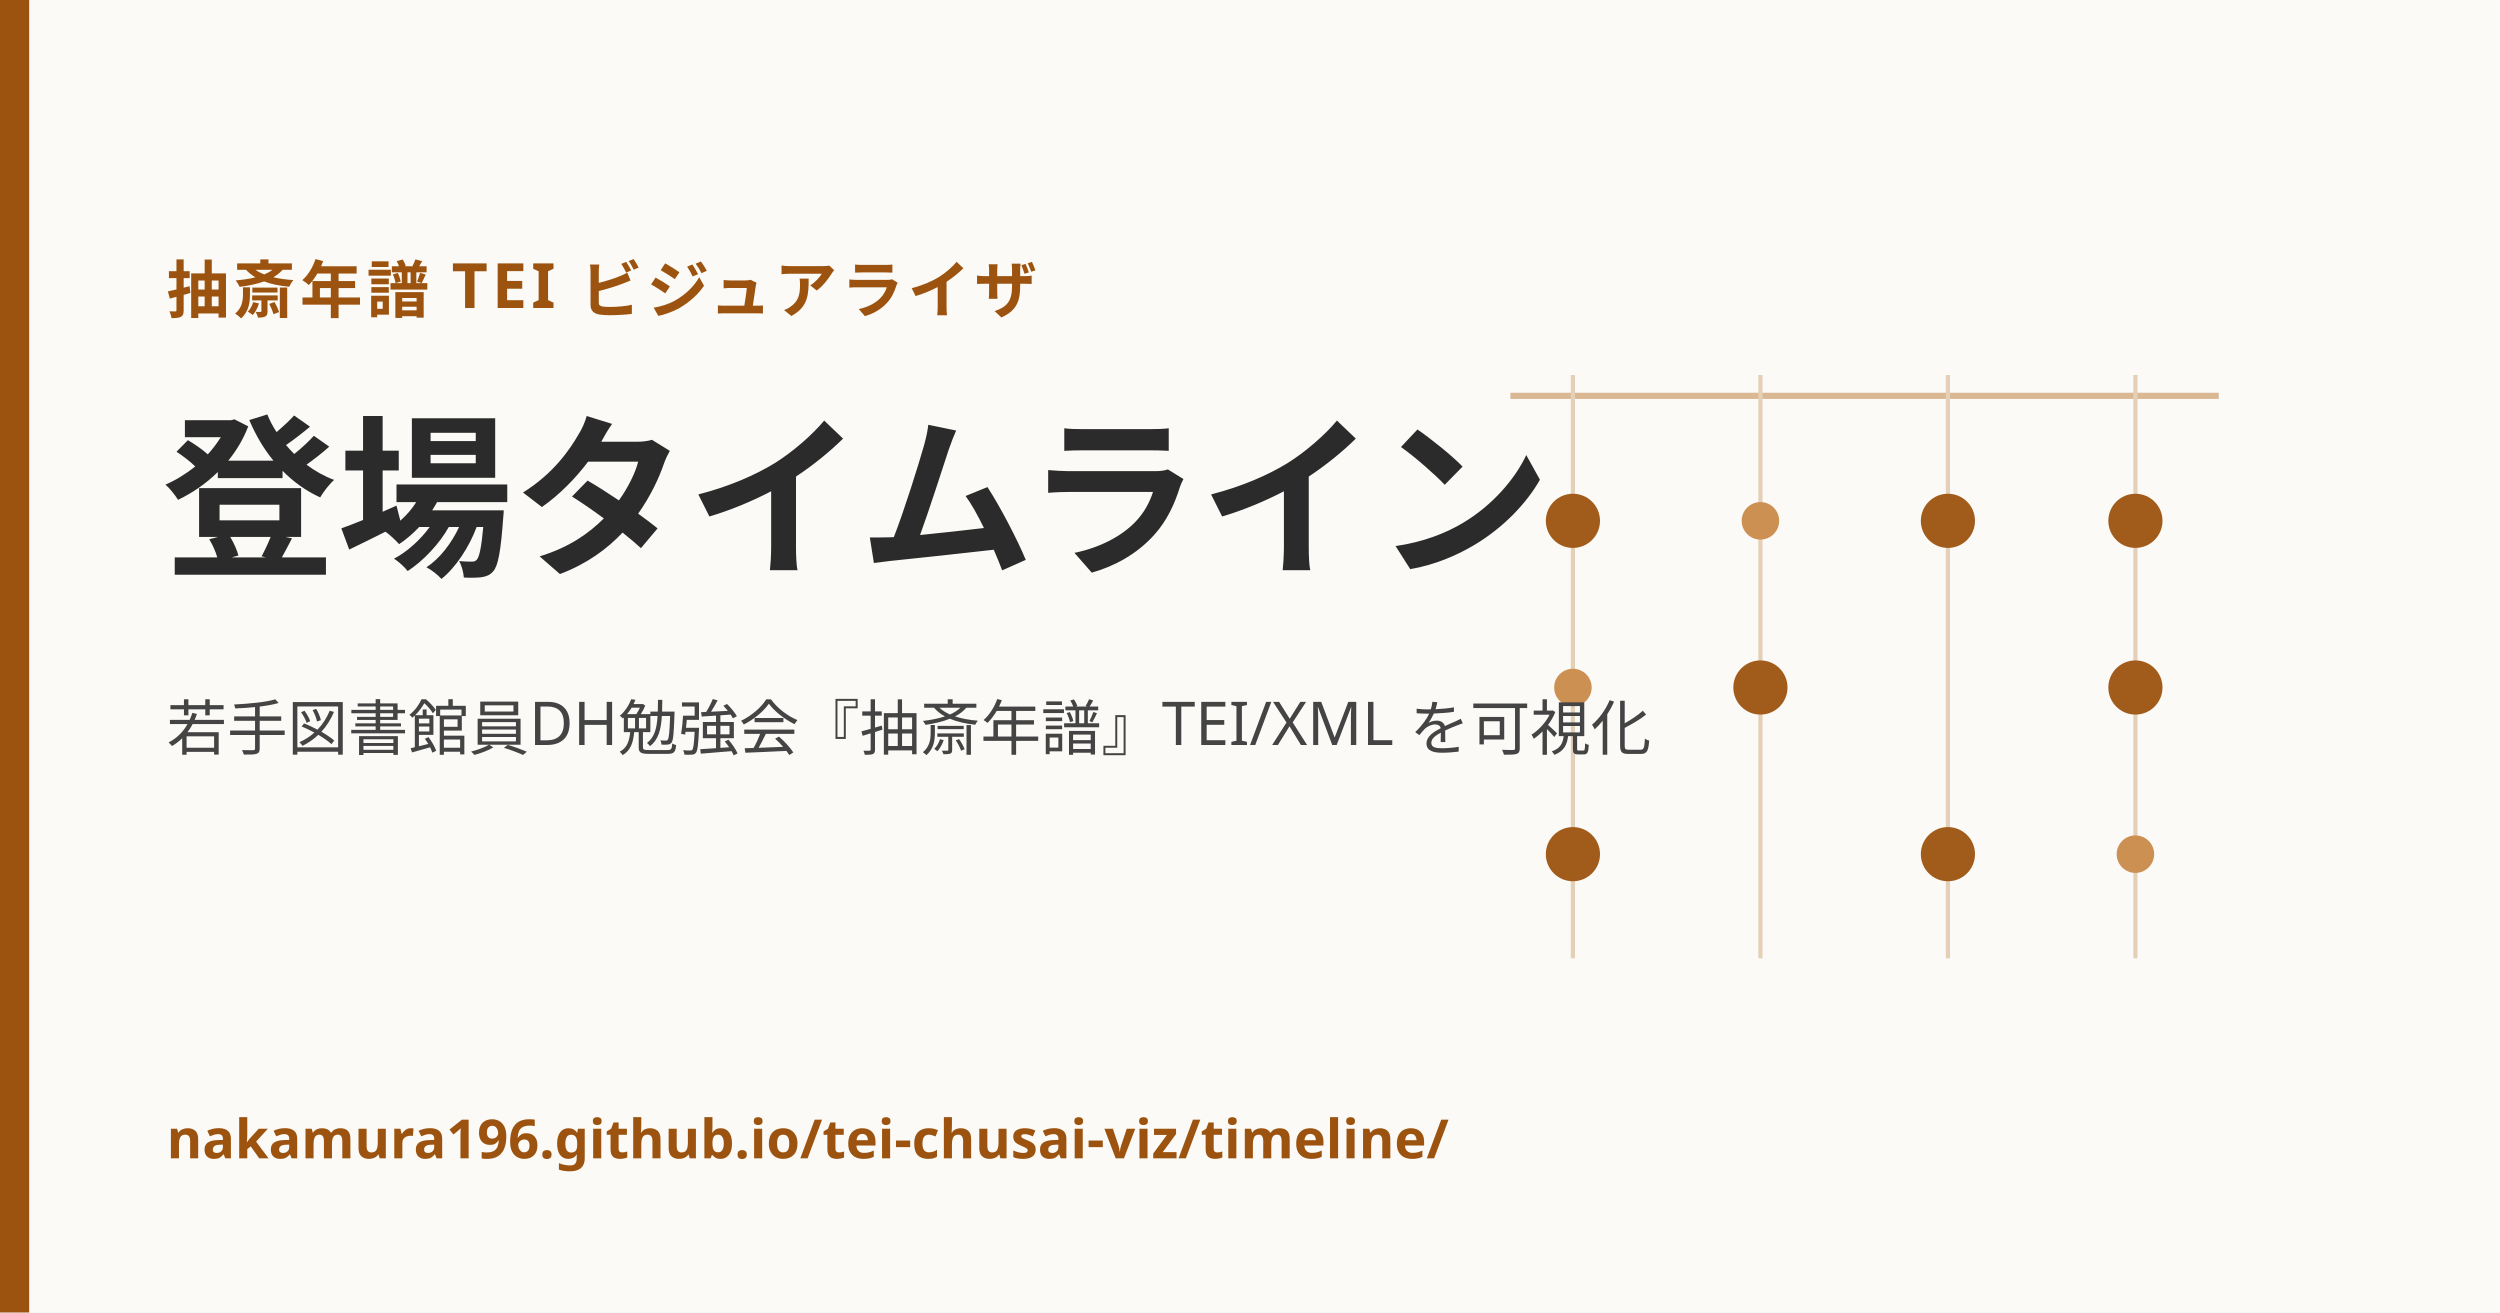
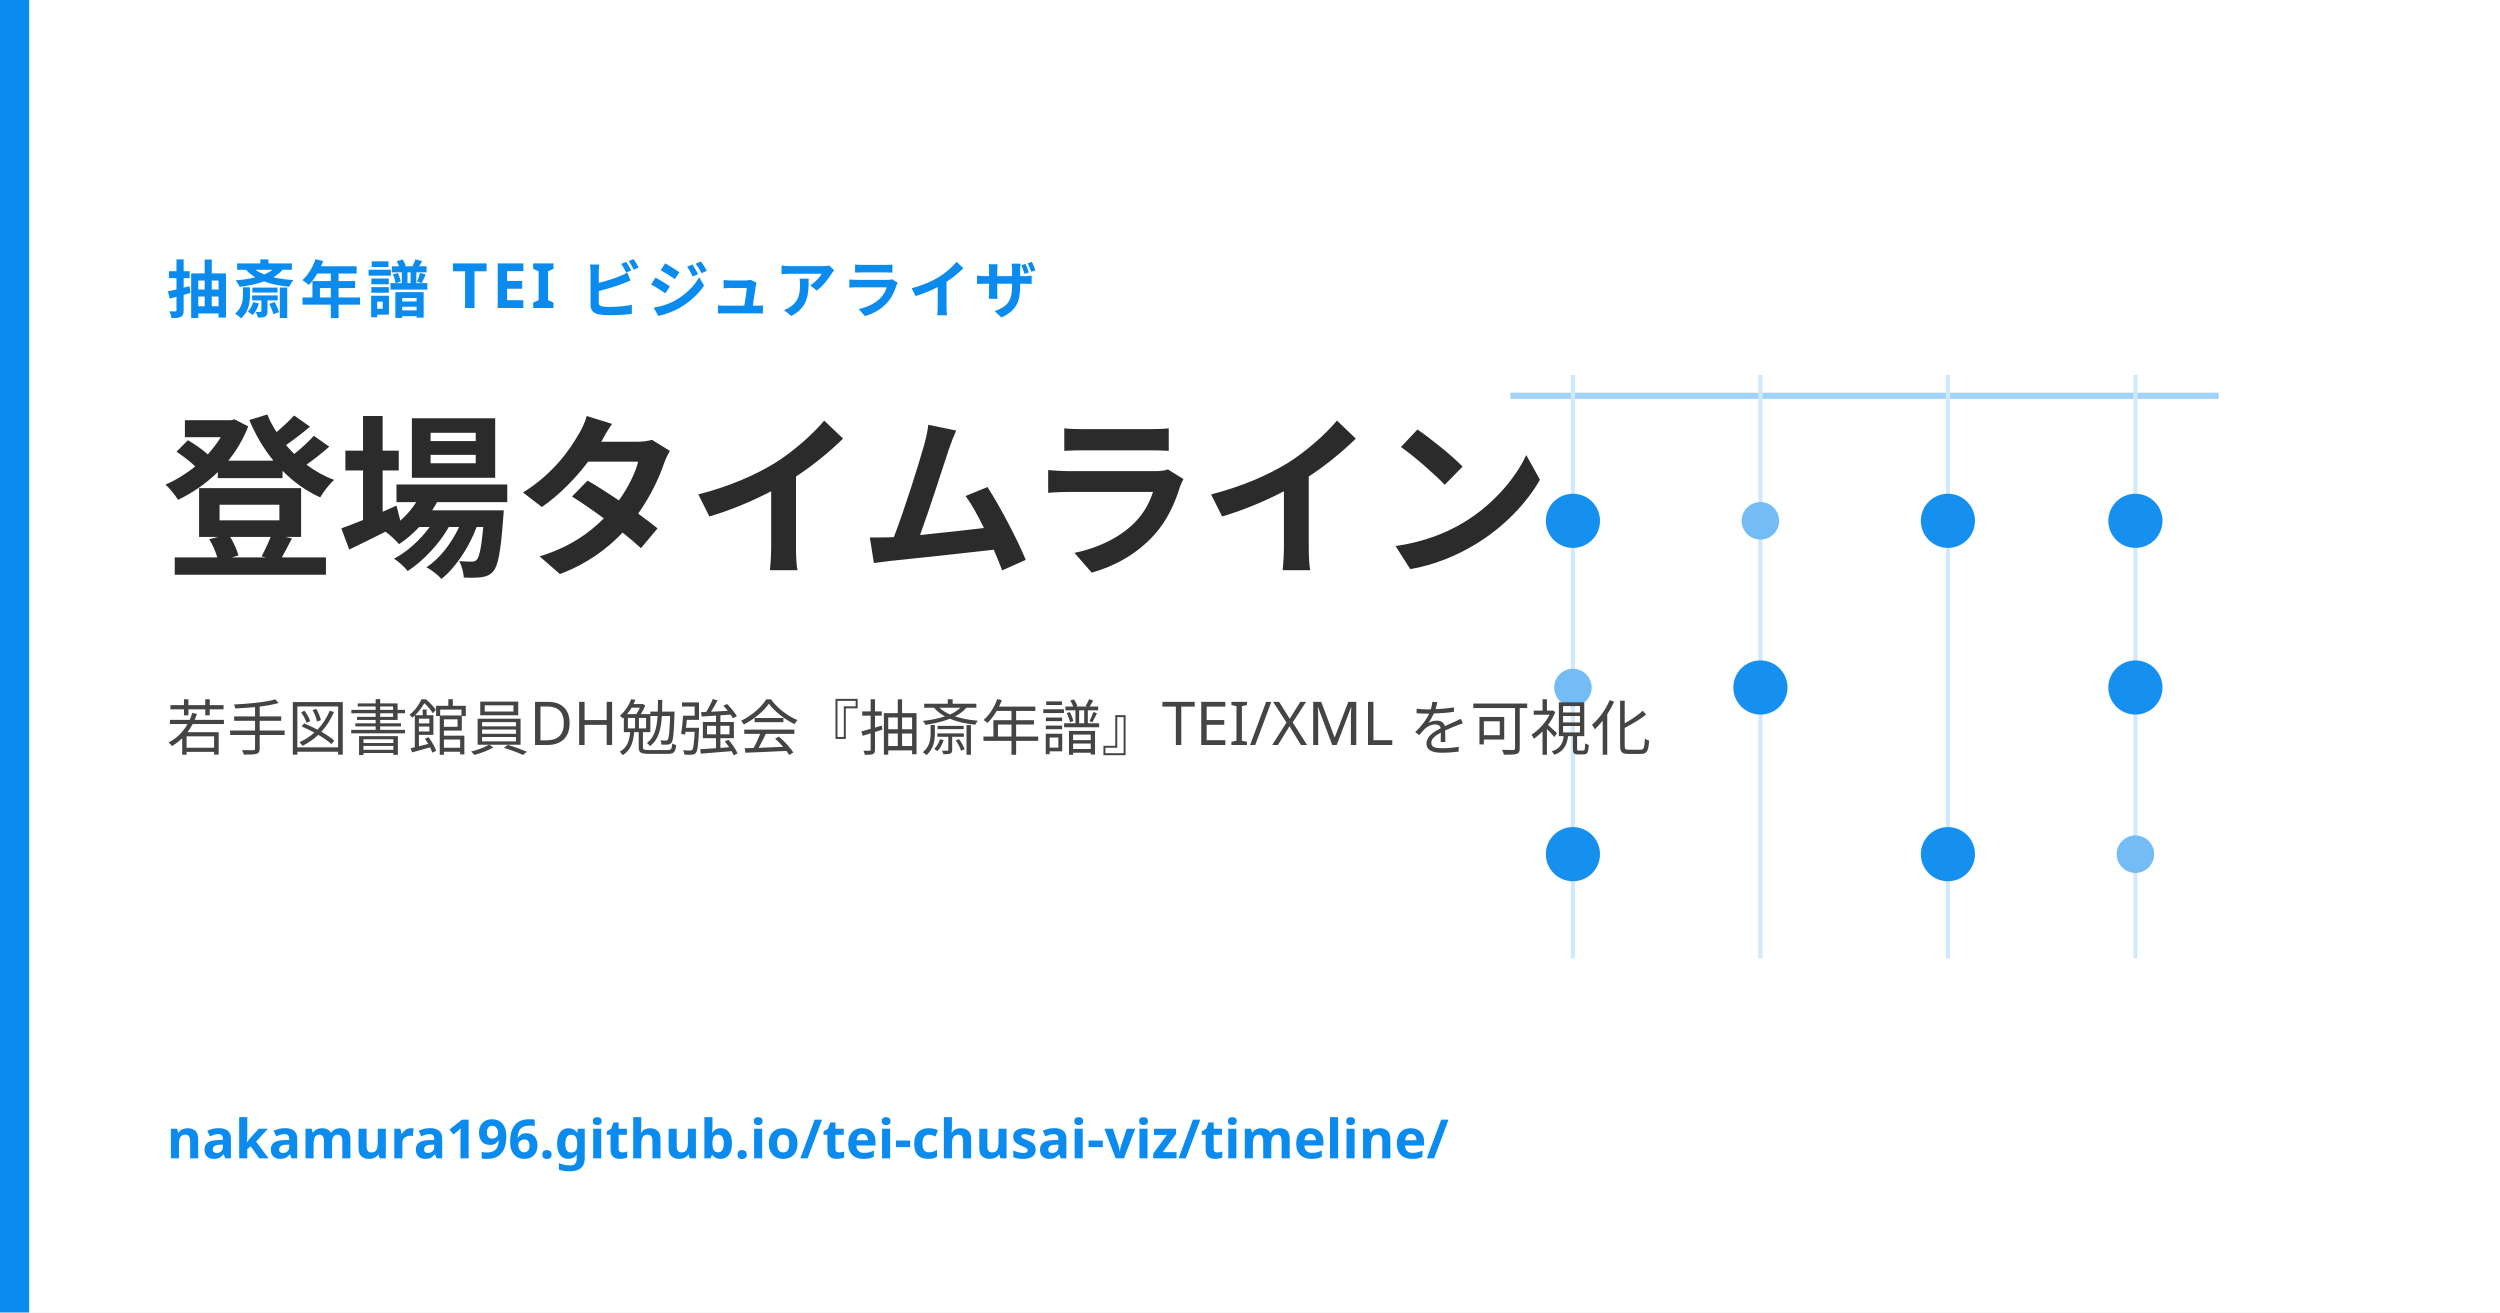
<svg xmlns="http://www.w3.org/2000/svg" width="1200" height="630" viewBox="0 0 1200 630">
  <defs>
    <style>
    .ttl{font-family:"Hiragino Mincho ProN","Yu Mincho",serif;fill:#2b2b2b;font-weight:700;}
    .sans{font-family:"Hiragino Sans","Hiragino Kaku Gothic ProN",sans-serif;}
  </style>
  </defs>
-   <rect width="1200" height="630" fill="#fbfaf7" />
-   <rect width="14" height="630" fill="#9c530f" />
+   <rect width="1200" height="630" fill="#ffffff" />
+   <rect width="14" height="630" fill="#0b8bee" />
  <g transform="translate(905,310)" opacity="0.95">
-     <line x1="-180" y1="-120" x2="160" y2="-120" stroke="#d8b48f" stroke-width="3" />
-     <g stroke="#e3cdb3" stroke-width="2">
+     <line x1="-180" y1="-120" x2="160" y2="-120" stroke="#9dd1f8" stroke-width="3" />
+     <g stroke="#cee8fc" stroke-width="2">
      <line x1="-150" y1="-130" x2="-150" y2="150" />
      <line x1="-60" y1="-130" x2="-60" y2="150" />
      <line x1="30" y1="-130" x2="30" y2="150" />
      <line x1="120" y1="-130" x2="120" y2="150" />
    </g>
-     <g fill="#9c530f">
+     <g fill="#0b8bee">
      <circle cx="-150" cy="-60" r="13" />
      <circle cx="30" cy="-60" r="13" />
      <circle cx="120" cy="-60" r="13" />
      <circle cx="-60" cy="20" r="13" />
      <circle cx="120" cy="20" r="13" />
      <circle cx="-150" cy="100" r="13" />
      <circle cx="30" cy="100" r="13" />
    </g>
-     <g fill="#c98a4b">
+     <g fill="#6db9f5">
      <circle cx="-60" cy="-60" r="9" />
      <circle cx="-150" cy="20" r="9" />
      <circle cx="120" cy="100" r="9" />
    </g>
  </g>
-   <text class="sans" x="80" y="150" font-size="30" fill="#9c530f" font-weight="700" letter-spacing="2">抽斎年譜 TEI ビジュアライザ</text>
+   <text class="sans" x="80" y="150" font-size="30" fill="#0b8bee" font-weight="700" letter-spacing="2">抽斎年譜 TEI ビジュアライザ</text>
  <text class="ttl" x="78" y="270" font-size="84">登場タイムライン</text>
  <text class="sans" x="80" y="360" font-size="29" fill="#444">若手図書館員DH勉強会『抽斎年譜』TEI/XML を可視化</text>
-   <text class="sans" x="80" y="556" font-size="26" fill="#9c530f" font-weight="700">nakamura196.github.io/tei-chusai-viz/timeline/</text>
+   <text class="sans" x="80" y="556" font-size="26" fill="#0b8bee" font-weight="700">nakamura196.github.io/tei-chusai-viz/timeline/</text>
</svg>
